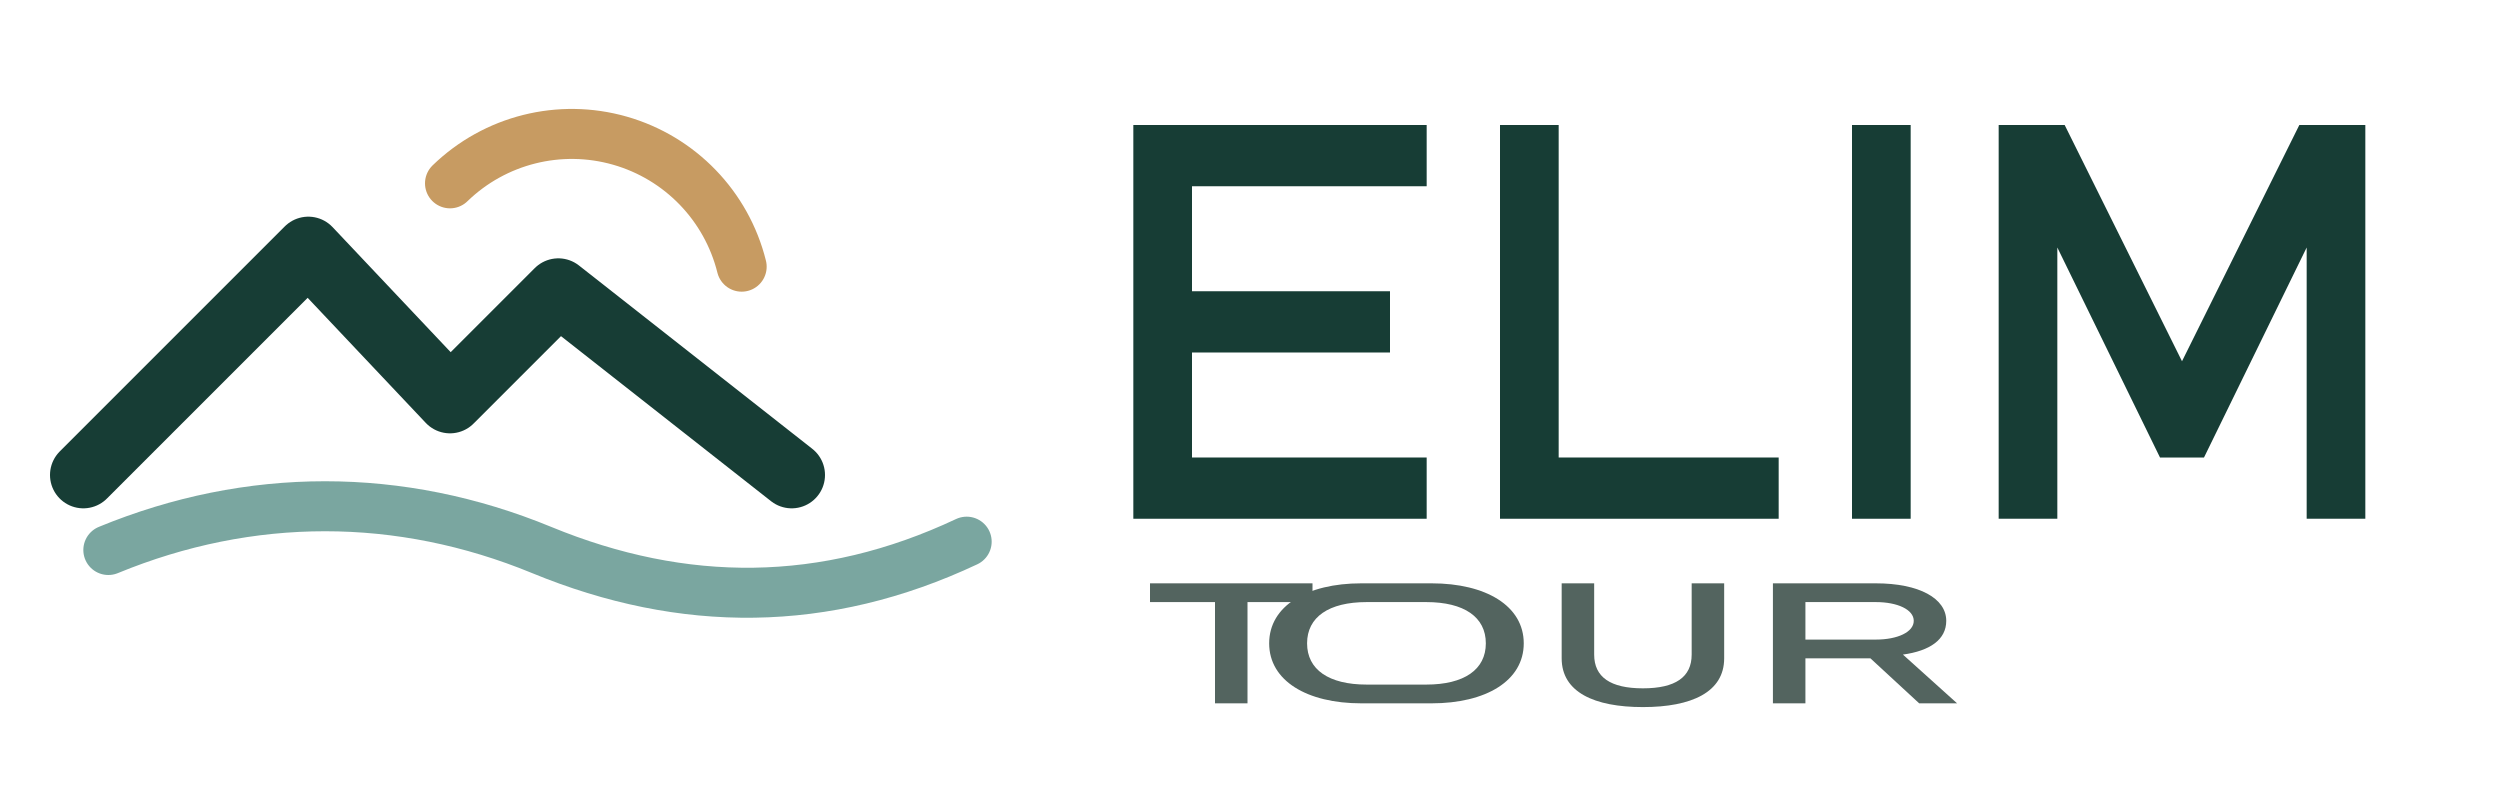
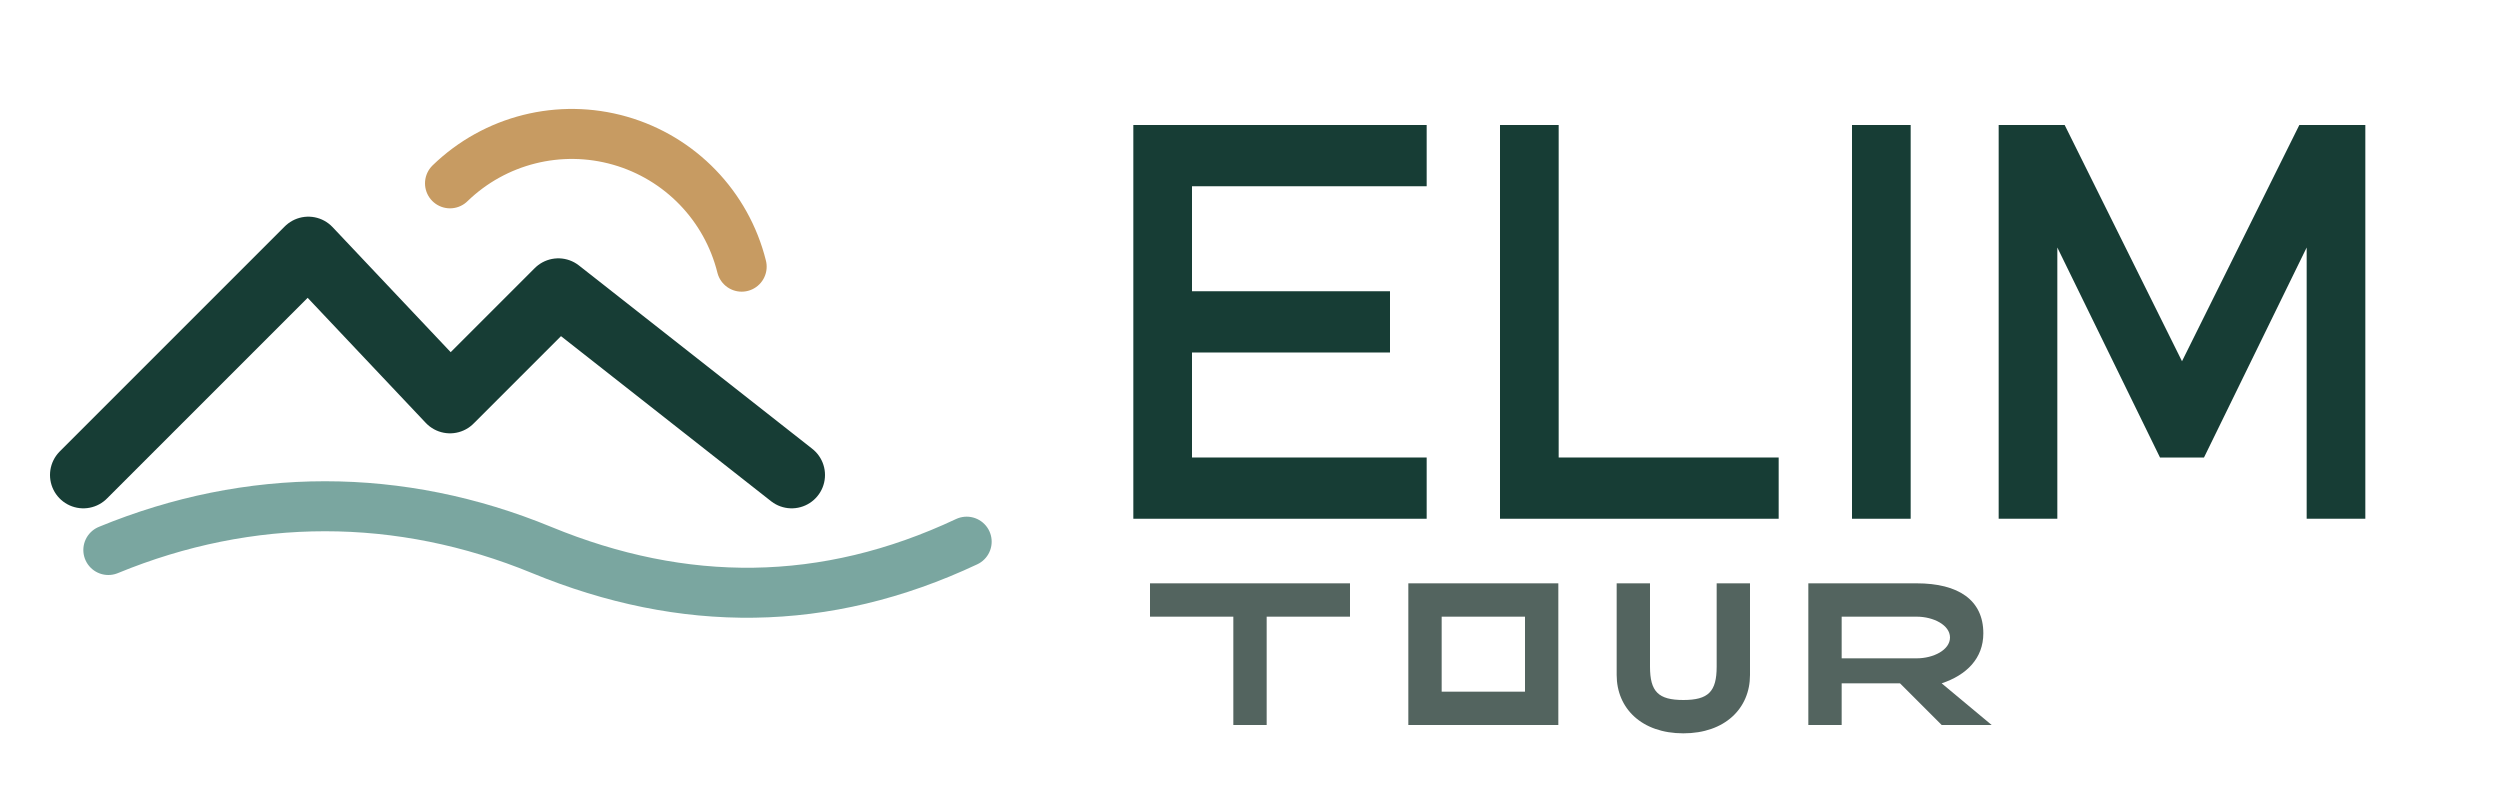
<svg xmlns="http://www.w3.org/2000/svg" viewBox="15 0 300 96" role="img" aria-labelledby="title desc">
  <g fill="none" stroke-linecap="round" stroke-linejoin="round">
    <path d="M25 57 52 30l17 18 13-13 28 22" stroke="#173d35" stroke-width="8" />
    <path d="M28 66c17-7 35-7 52 0s34 7 51-1" stroke="#7aa6a0" stroke-width="6" />
    <path d="M69 22a21 21 0 0 1 35 10" stroke="#c79b62" stroke-width="6" />
  </g>
  <g fill="#173d35" transform="translate(151 4.5) scale(.88 1.05)">
    <path d="M0 10h40v7H8v12h27v7H8v12h32v7H0z" />
    <path d="M50 10h8v38h30v7H50z" />
    <path d="M98 10h8v45h-8z" />
    <path d="M118 10h9l16 27 16-27h9v45h-8V24l-14 24h-6l-14-24v31h-8z" />
  </g>
-   <g fill="#53645f" transform="translate(24.3 59.2) scale(.65 .45)">
-     <path d="M198 24h30v5h-12v27h-6V29h-12z" />
-     <path fill-rule="evenodd" d="M237 24h13c10 0 17 6 17 16s-7 16-17 16h-13c-10 0-17-6-17-16s7-16 17-16zm1 5c-7 0-11 4-11 11s4 11 11 11h11c7 0 11-4 11-11s-4-11-11-11z" />
-     <path d="M274 24h6v19c0 6 3 9 9 9s9-3 9-9V24h6v20c0 9-6 13-15 13s-15-4-15-13z" />
-     <path fill-rule="evenodd" d="M313 24h19c8 0 13 4 13 10 0 5-3 8-8 9l10 13h-7l-9-12h-12v12h-6zm6 5v10h13c4 0 7-2 7-5s-3-5-7-5z" />
+   <g fill="#53645f">
+     <path d="M153 70h24v4h-10v13h-4V74h-10z" />
+     <path fill-rule="evenodd" d="M184 70h18v17h-18zm4 4v9h10v-9z" />
+     <path d="M209 70h4v10c0 3 1 4 4 4s4-1 4-4V70h4v11c0 4-3 7-8 7s-8-3-8-7z" />
+     <path fill-rule="evenodd" d="M232 70h13c5 0 8 2 8 6 0 3-2 5-5 6l6 5h-6l-5-5h-7v5h-4zm4 4v5h9c2 0 4-1 4-2.5s-2-2.5-4-2.5z" />
  </g>
</svg>
